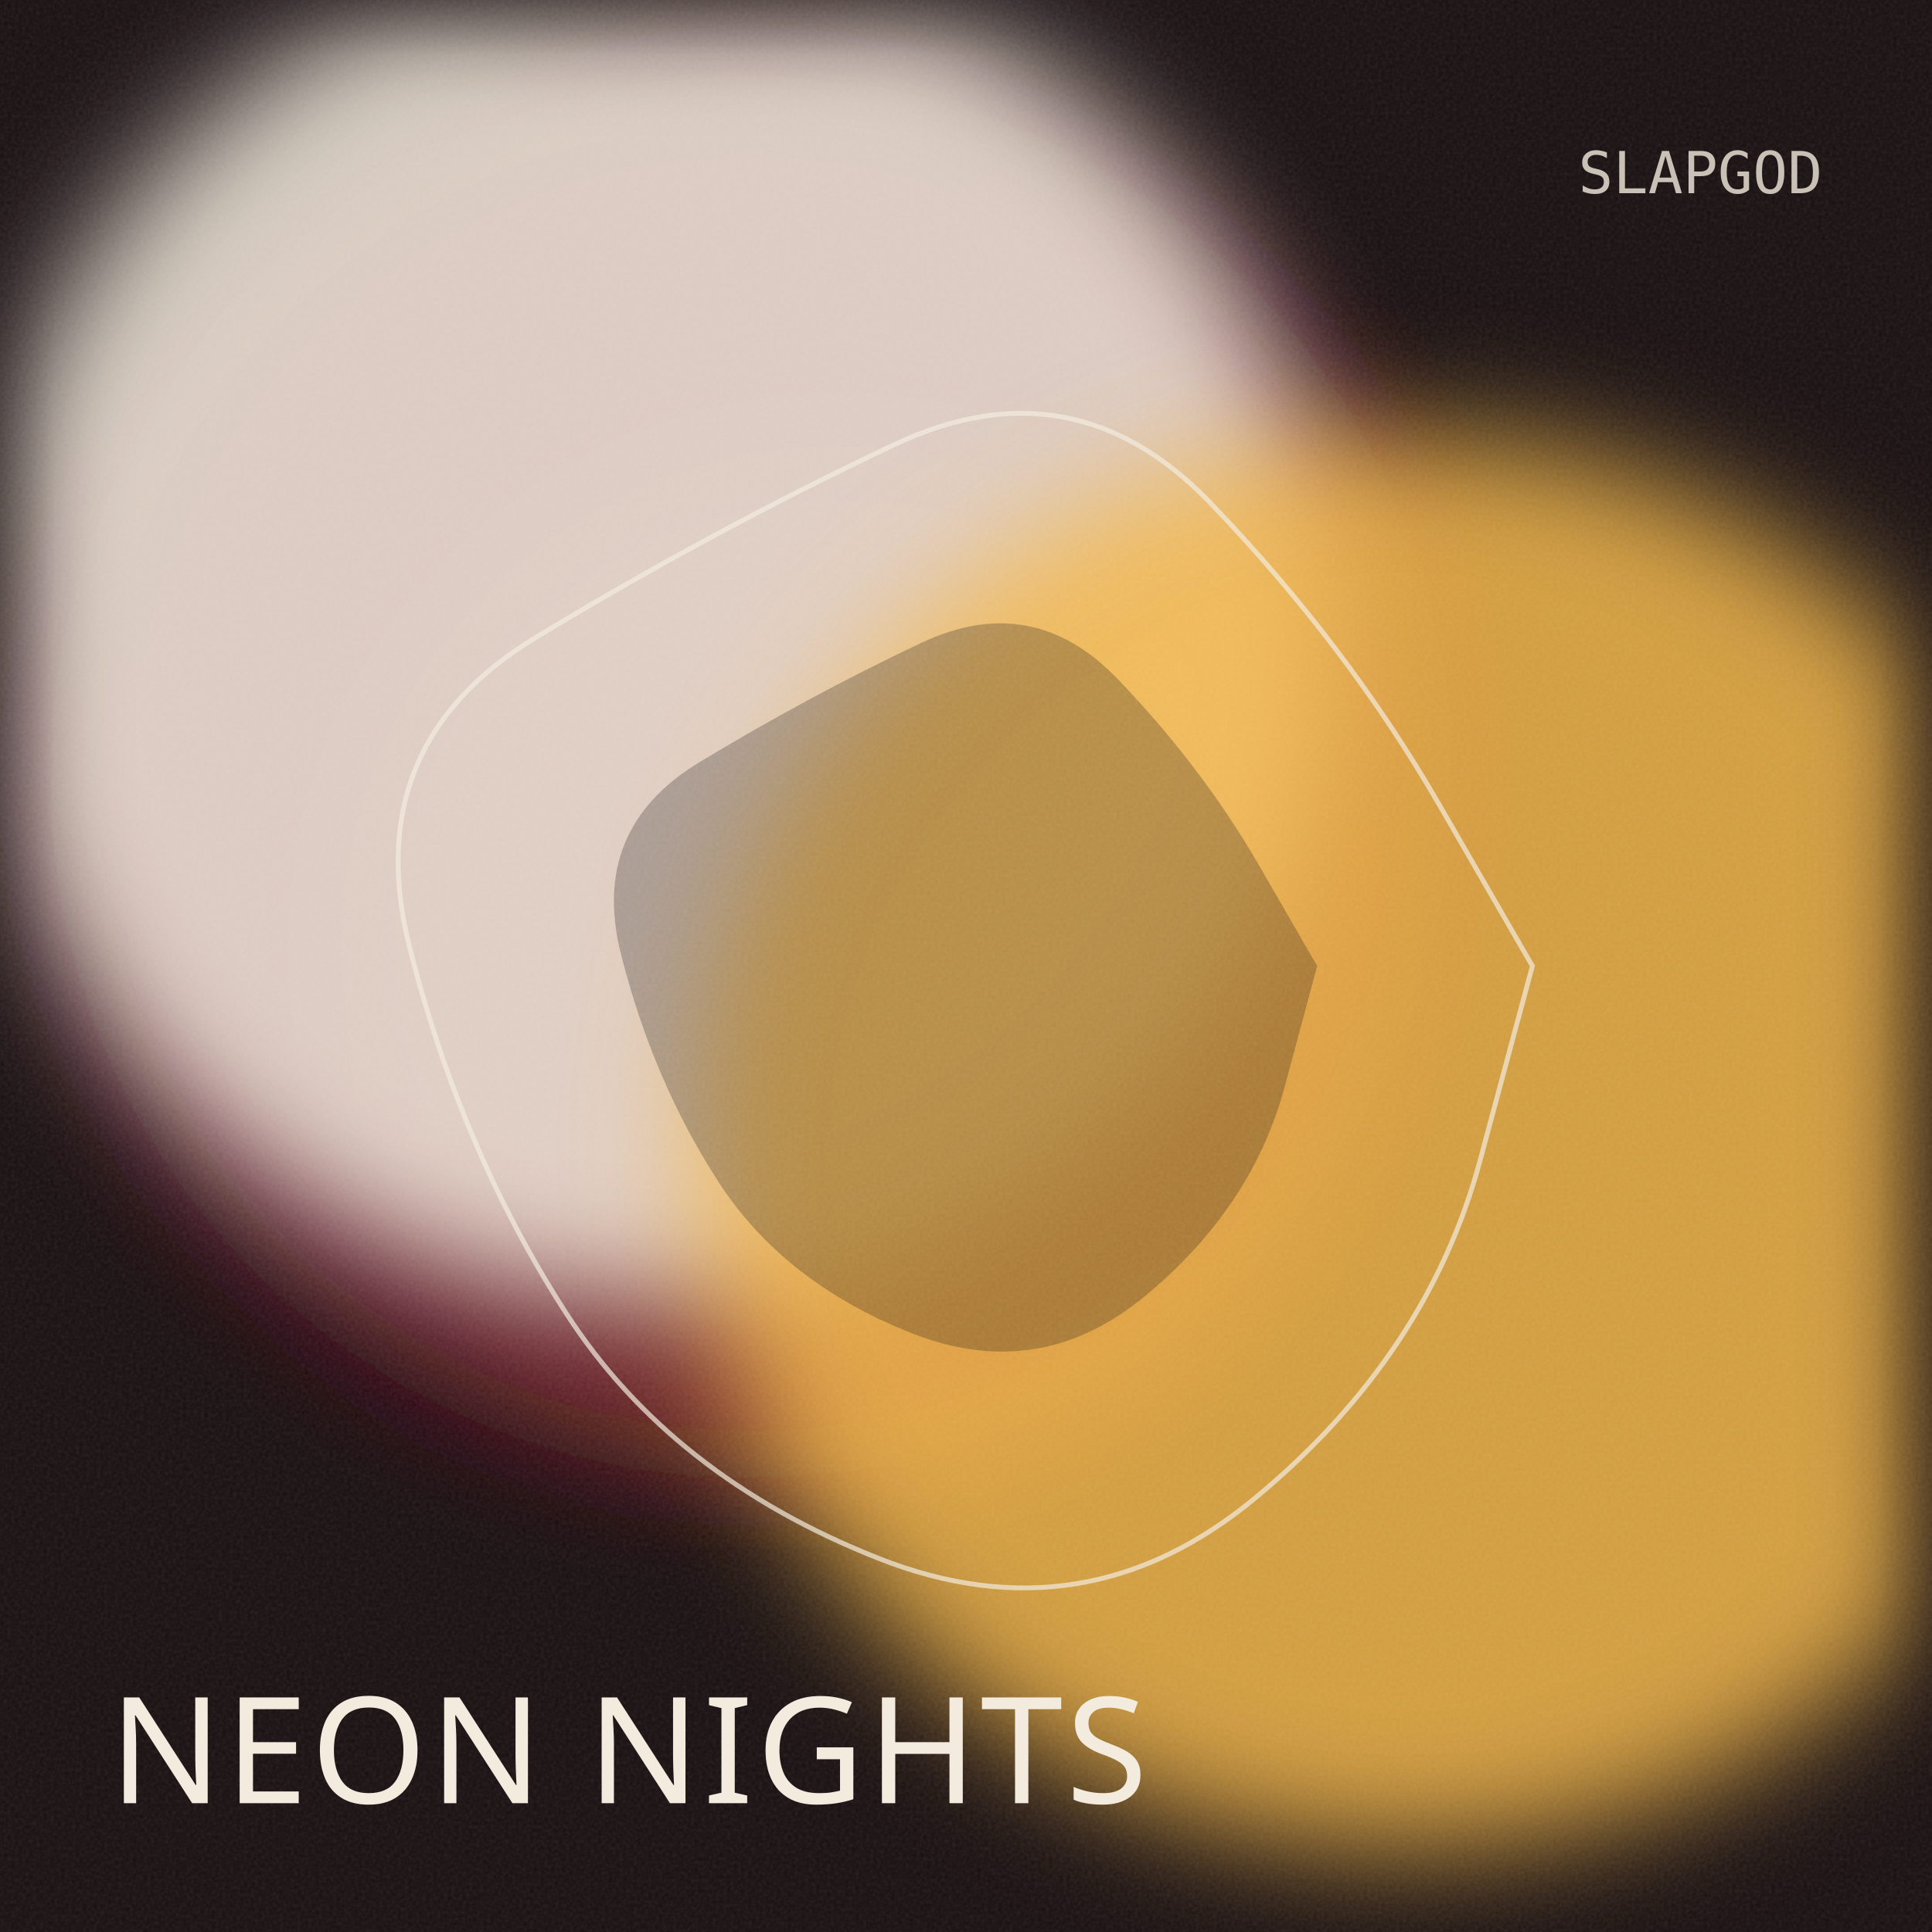
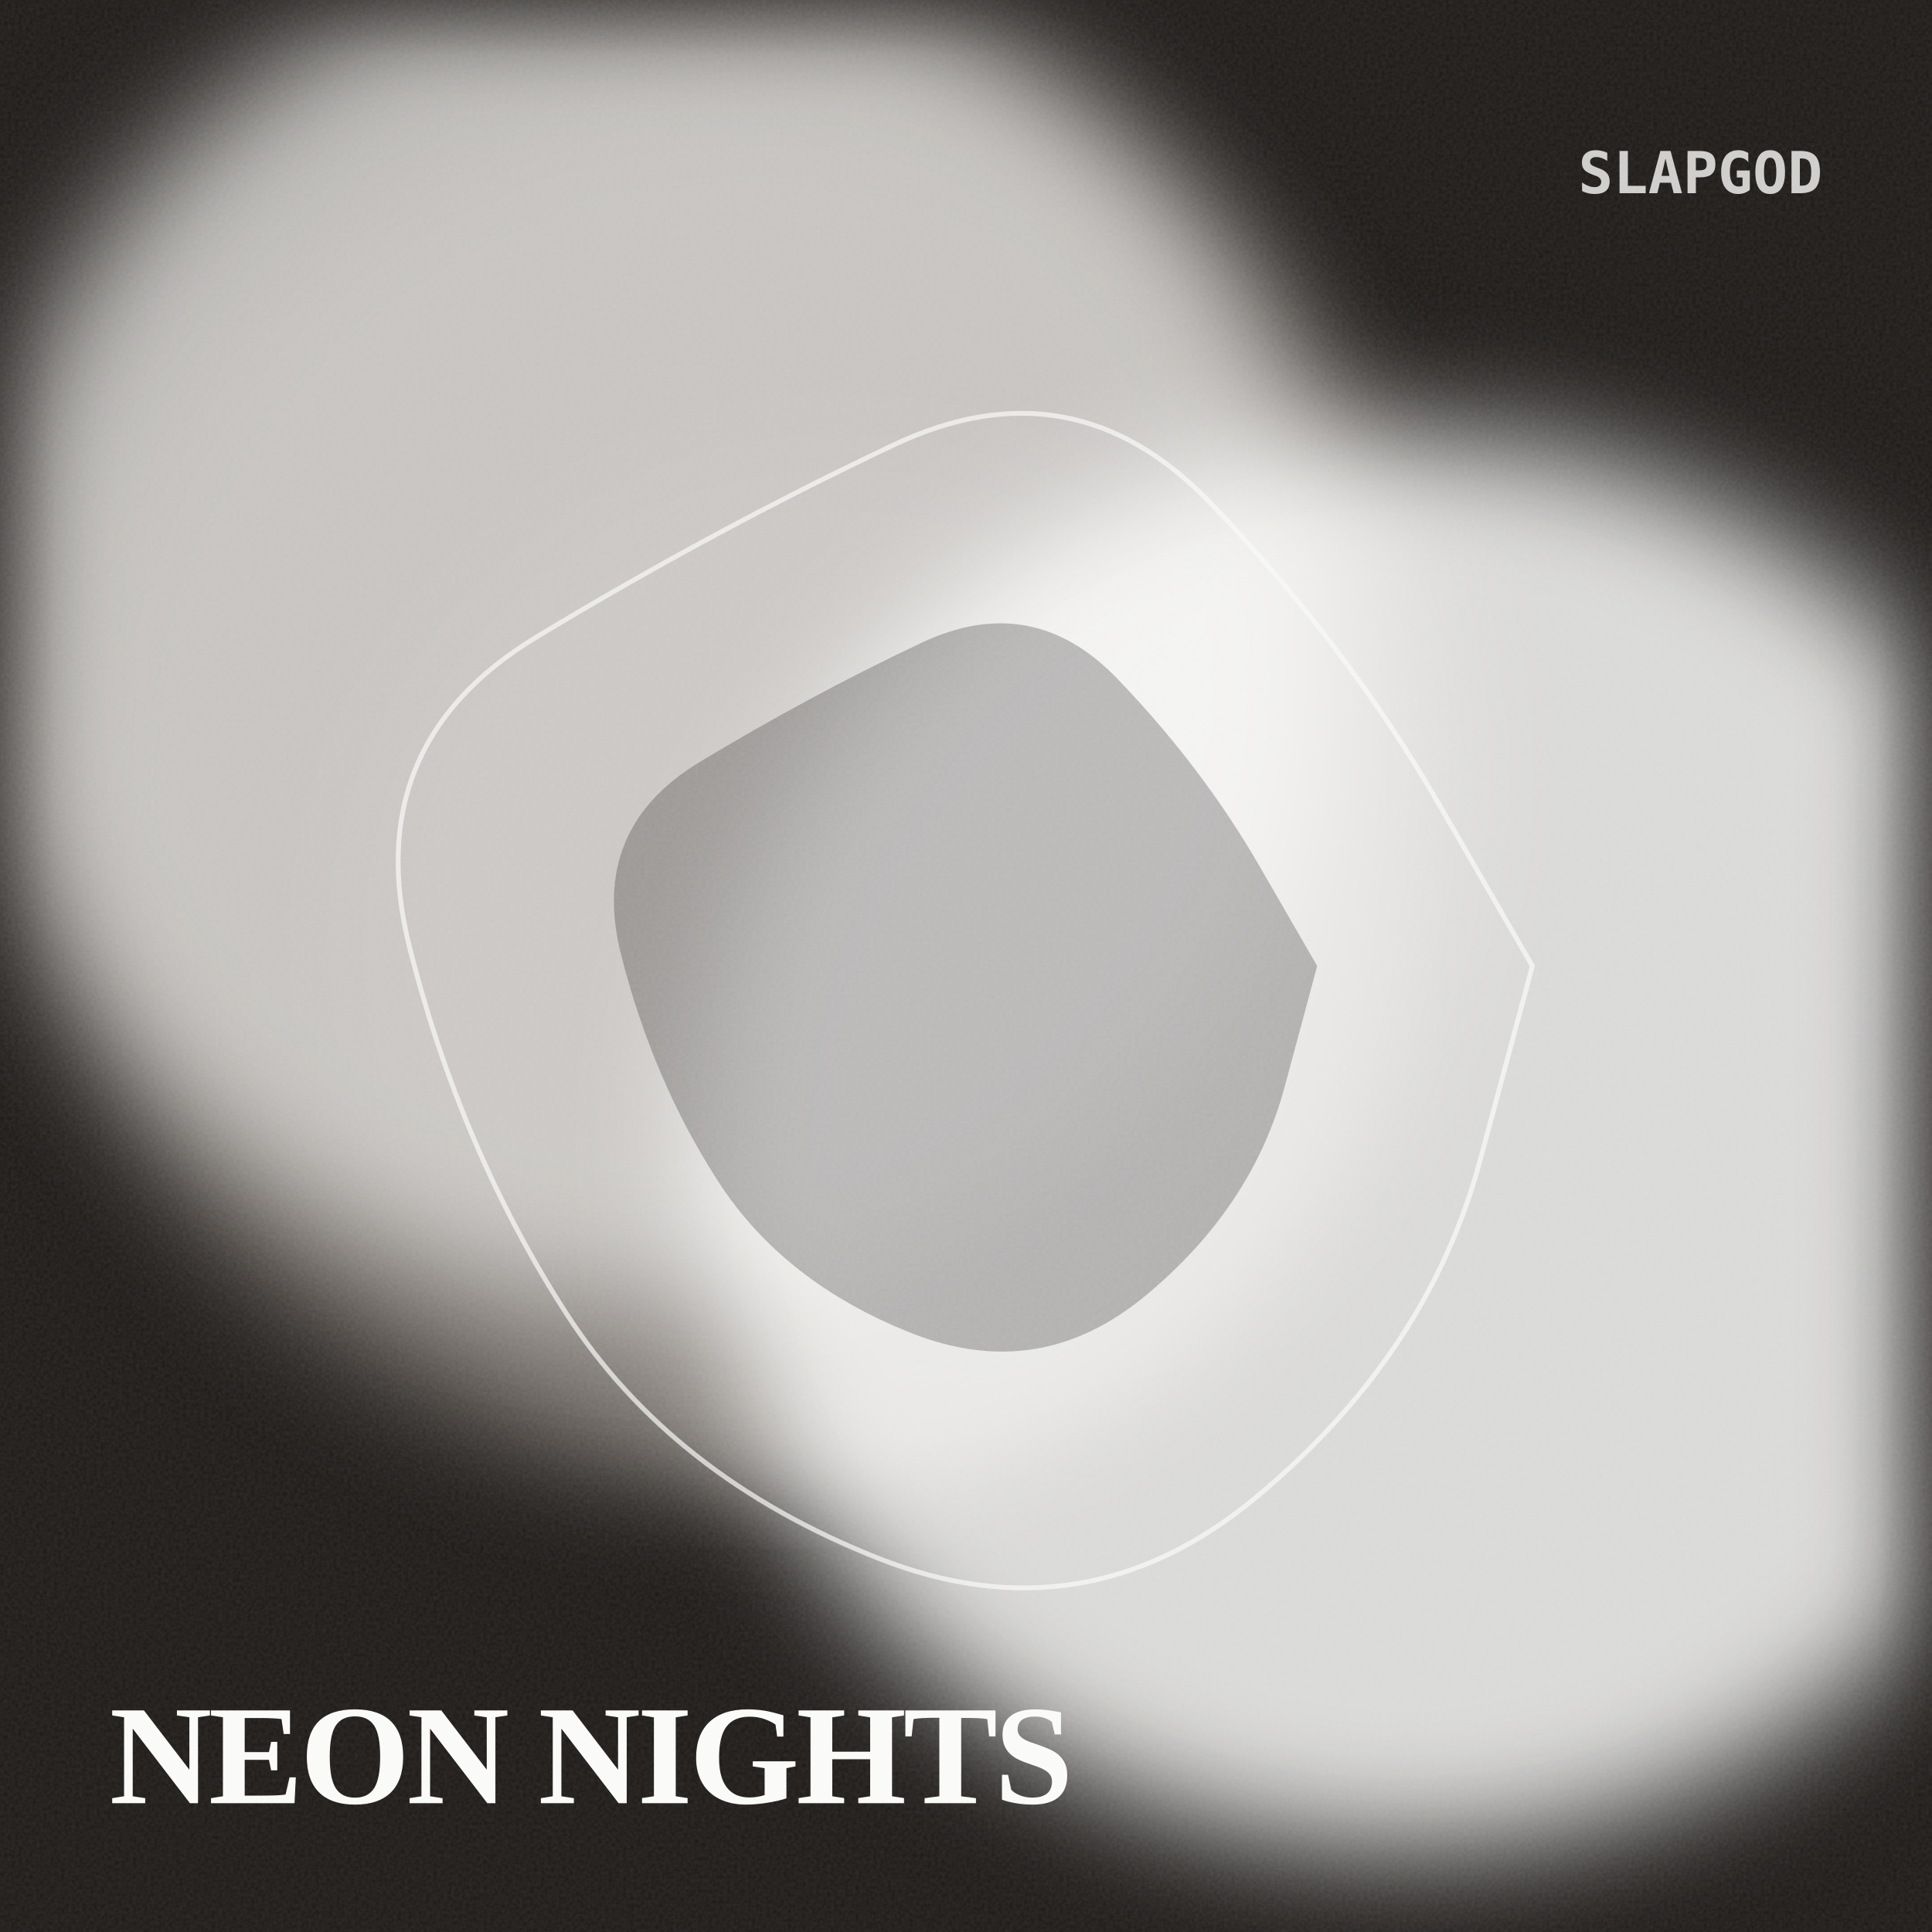
<svg xmlns="http://www.w3.org/2000/svg" viewBox="0 0 600 600" width="600" height="600">
  <defs>
    <radialGradient id="g1-neonnightspremium" cx="30%" cy="25%" r="85%">
-       <stop offset="0" stop-color="#F2B544" stop-opacity=".95" />
-       <stop offset=".45" stop-color="#5C0F1C" stop-opacity=".35" />
-       <stop offset="1" stop-color="#0B0708" stop-opacity="0" />
+       <stop offset="0" stop-color="#FAFAF9" stop-opacity=".95" />
+       <stop offset=".45" stop-color="#78716C" stop-opacity=".35" />
+       <stop offset="1" stop-color="#0C0A09" stop-opacity="0" />
    </radialGradient>
    <linearGradient id="g2-neonnightspremium" x1="0" y1="0" x2="1" y2="1">
-       <stop offset="0" stop-color="#F2B544" />
-       <stop offset=".5" stop-color="#5C0F1C" />
-       <stop offset="1" stop-color="#F3EBDD" />
+       <stop offset="0" stop-color="#FAFAF9" />
+       <stop offset=".5" stop-color="#78716C" />
+       <stop offset="1" stop-color="#D6D3D1" />
    </linearGradient>
    <filter id="grain-neonnightspremium" x="0" y="0" width="100%" height="100%">
      <feTurbulence type="fractalNoise" baseFrequency=".9" numOctaves="2" stitchTiles="stitch" />
      <feColorMatrix values="0 0 0 0 1  0 0 0 0 1  0 0 0 0 1  0 0 0 .09 0" />
    </filter>
    <filter id="soft-neonnightspremium">
      <feGaussianBlur stdDeviation="18" />
    </filter>
  </defs>
-   <rect width="600" height="600" fill="#0B0708" />
-   <rect width="600" height="600" fill="#160D0F" />
-   <circle cx="261" cy="293.7" r="155.6" fill="#F2B544" fill-opacity=".85" filter="url(#soft-neonnightspremium)" />
-   <circle cx="233.3" cy="241.3" r="217.7" fill="#5C0F1C" fill-opacity=".85" filter="url(#soft-neonnightspremium)" />
-   <circle cx="203.3" cy="194.1" r="210.4" fill="#F3EBDD" fill-opacity=".85" filter="url(#soft-neonnightspremium)" />
-   <circle cx="435.6" cy="354.7" r="220.1" fill="#F2B544" fill-opacity=".85" filter="url(#soft-neonnightspremium)" />
-   <path d="M475.9,300 Q475.9,300 459.7,360.2 Q443.6,420.5 390.2,464.9 Q336.9,509.3 272.7,483.9 Q208.5,458.5 175.8,407.8 Q143.1,357.1 127.2,294.2 Q111.3,231.3 166.5,197.9 Q221.8,164.5 277.5,138.2 Q333.2,111.8 375.9,156.2 Q418.5,200.5 447.2,250.3Z" fill="none" stroke="#F3EBDD" stroke-width="1.5" stroke-opacity=".7" />
-   <path d="M475.9,300 Q475.9,300 459.7,360.2 Q443.6,420.5 390.2,464.9 Q336.9,509.3 272.7,483.9 Q208.5,458.5 175.8,407.8 Q143.1,357.1 127.2,294.2 Q111.3,231.3 166.5,197.9 Q221.8,164.5 277.5,138.2 Q333.2,111.8 375.9,156.2 Q418.5,200.5 447.2,250.3Z" fill="#0B0708" fill-opacity=".25" transform="translate(300 300) scale(.62) translate(-300 -300)" />
+   <rect width="600" height="600" fill="#0C0A09" />
+   <rect width="600" height="600" fill="#1C1917" />
+   <circle cx="261" cy="293.7" r="155.6" fill="#FAFAF9" fill-opacity=".85" filter="url(#soft-neonnightspremium)" />
+   <circle cx="233.3" cy="241.3" r="217.7" fill="#78716C" fill-opacity=".85" filter="url(#soft-neonnightspremium)" />
+   <circle cx="203.3" cy="194.1" r="210.4" fill="#D6D3D1" fill-opacity=".85" filter="url(#soft-neonnightspremium)" />
+   <circle cx="435.6" cy="354.7" r="220.1" fill="#FAFAF9" fill-opacity=".85" filter="url(#soft-neonnightspremium)" />
+   <path d="M475.9,300 Q475.9,300 459.7,360.2 Q443.6,420.5 390.2,464.9 Q336.9,509.3 272.7,483.9 Q208.5,458.5 175.8,407.8 Q143.1,357.1 127.2,294.2 Q111.3,231.3 166.5,197.9 Q221.8,164.5 277.5,138.2 Q333.2,111.8 375.9,156.2 Q418.5,200.5 447.2,250.3Z" fill="none" stroke="#FAFAF9" stroke-width="1.5" stroke-opacity=".7" />
+   <path d="M475.9,300 Q475.9,300 459.7,360.2 Q443.6,420.5 390.2,464.9 Q336.9,509.3 272.7,483.9 Q208.5,458.5 175.8,407.8 Q143.1,357.1 127.2,294.2 Q111.3,231.3 166.5,197.9 Q221.8,164.5 277.5,138.2 Q333.2,111.8 375.9,156.2 Q418.5,200.5 447.2,250.3Z" fill="#0C0A09" fill-opacity=".25" transform="translate(300 300) scale(.62) translate(-300 -300)" />
  <rect width="600" height="600" filter="url(#grain-neonnightspremium)" />
-   <g font-family="Impact, 'Arial Narrow', sans-serif" fill="#F3EBDD">
-     <text x="34" y="560" font-size="46" letter-spacing="1">NEON NIGHTS</text>
+   <g font-family="Georgia, 'Times New Roman', serif" font-weight="700" fill="#FAFAF9">
+     <text x="34" y="560" font-size="44" letter-spacing="-1">NEON NIGHTS</text>
    <text x="566" y="60" font-size="18" text-anchor="end" fill-opacity=".8" font-family="Menlo, monospace">SLAPGOD</text>
  </g>
</svg>
